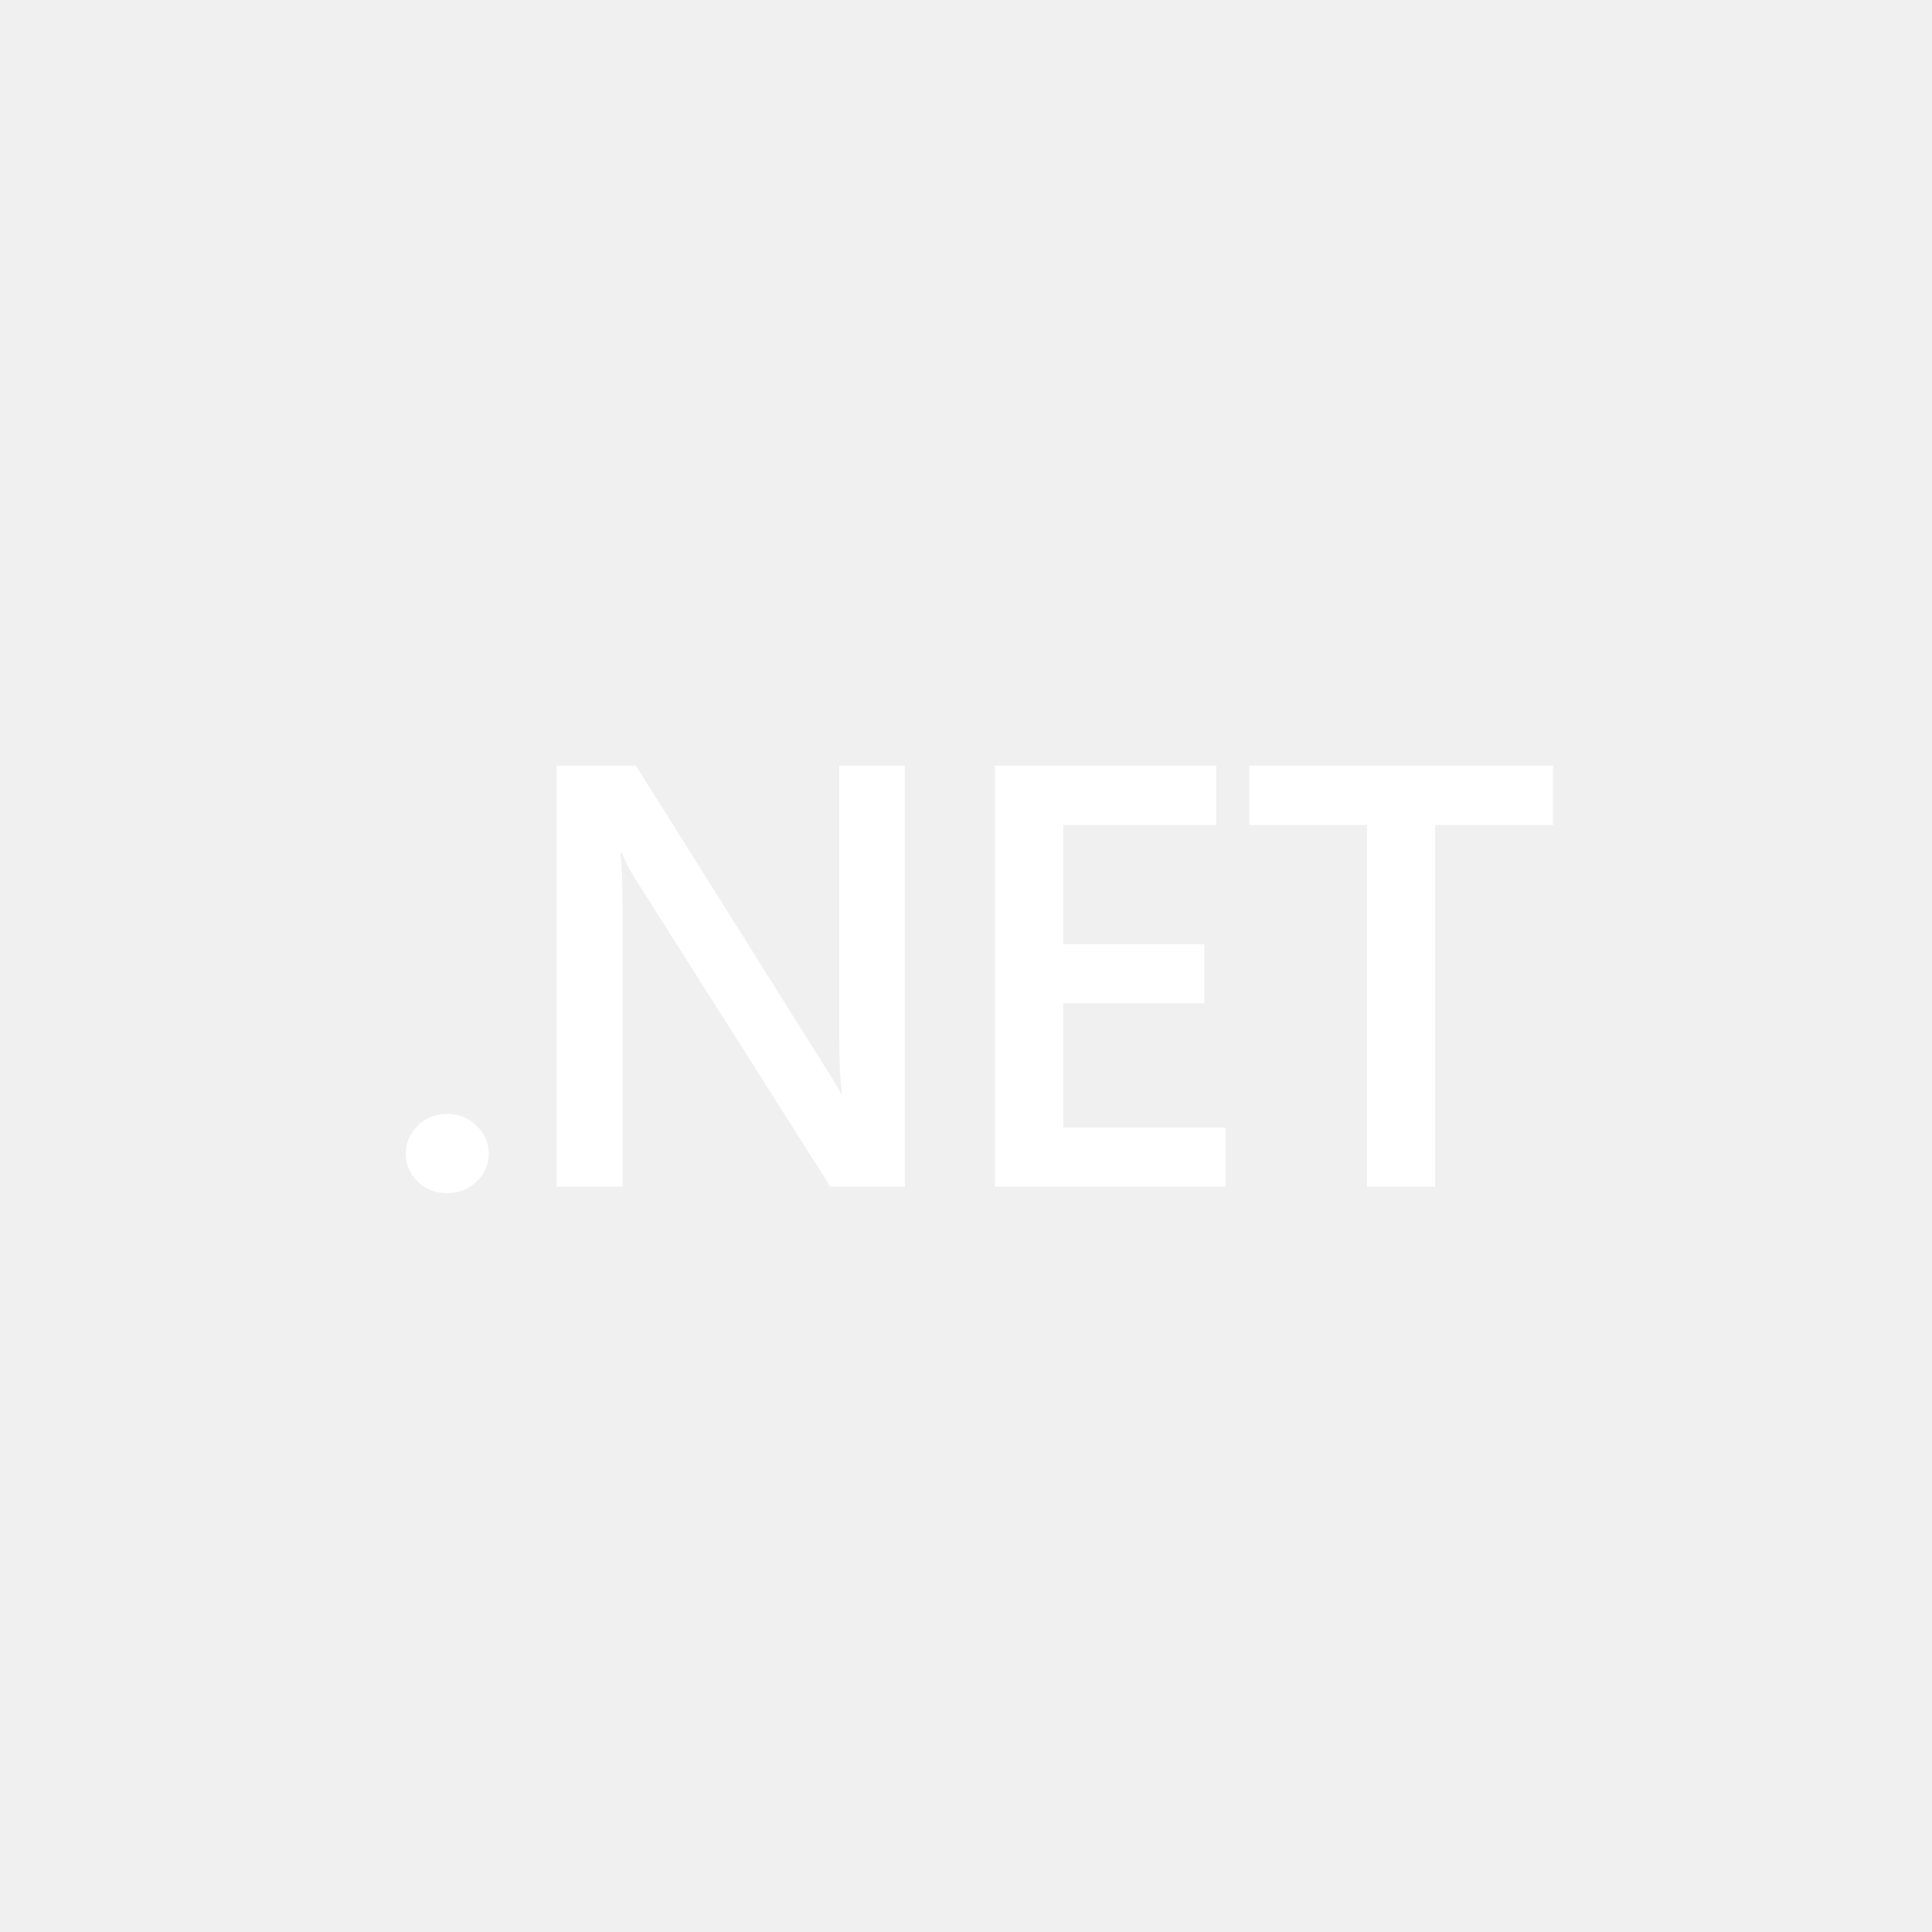
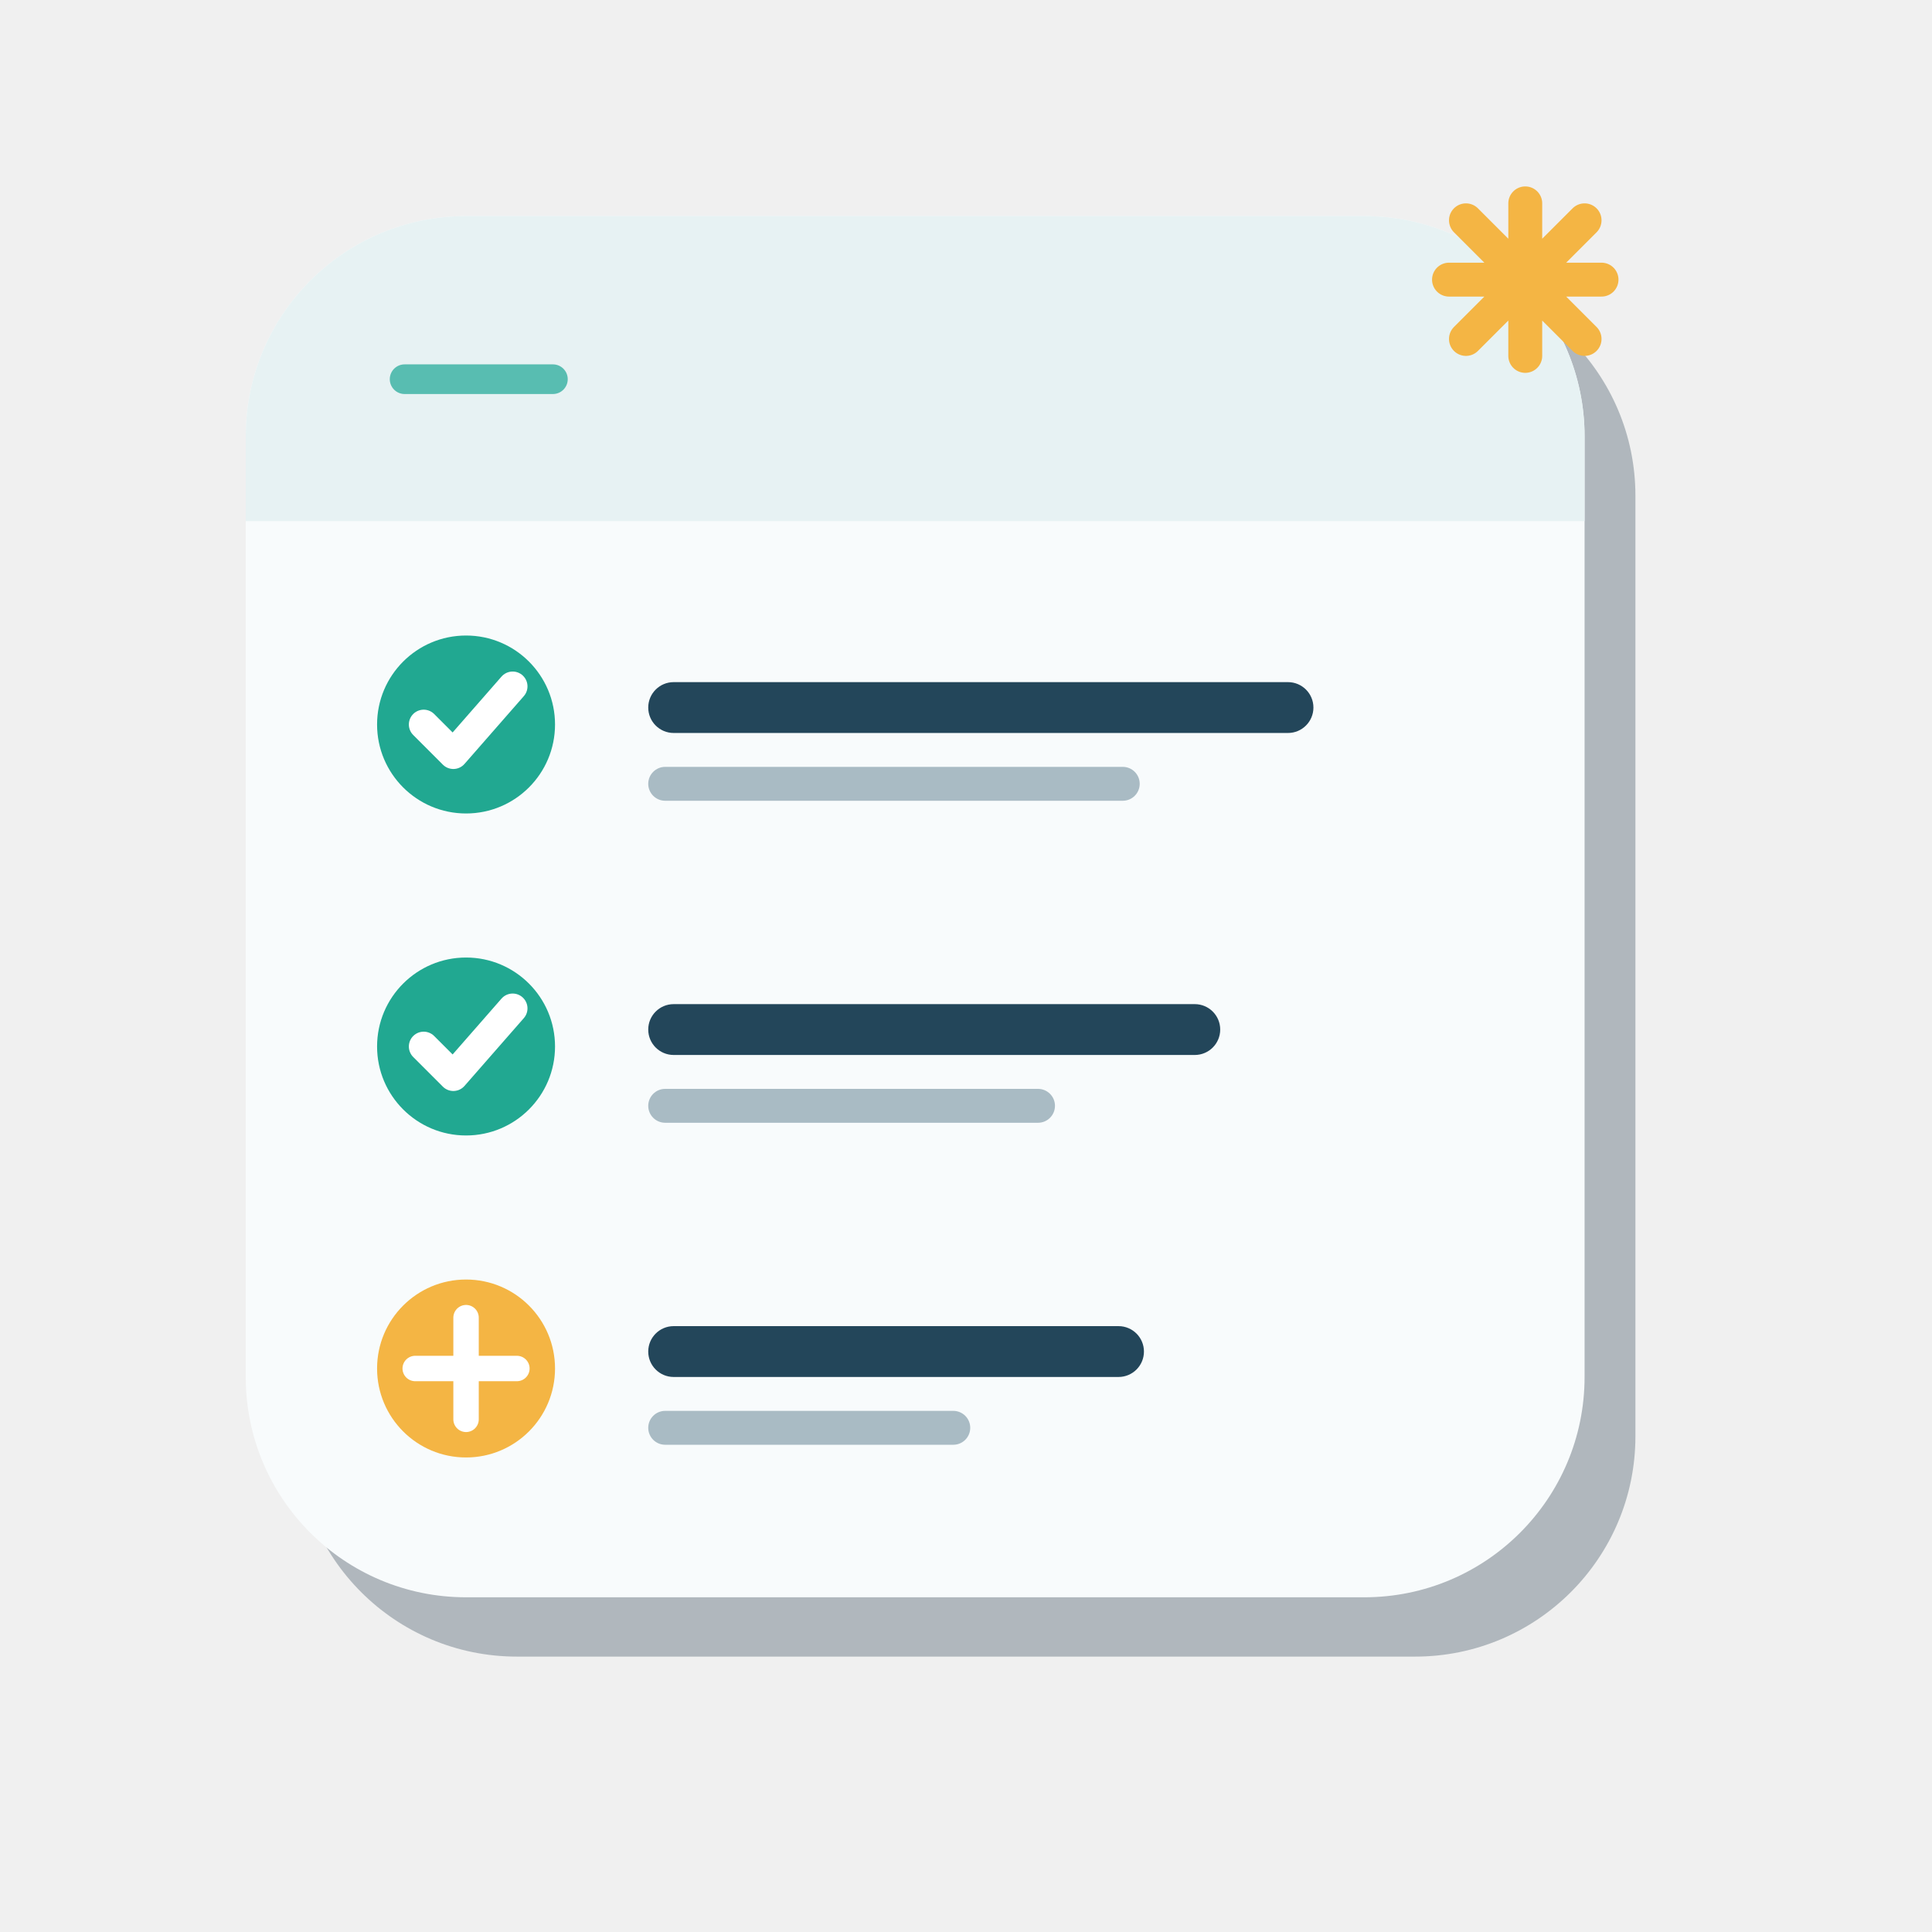
- <svg xmlns="http://www.w3.org/2000/svg" width="456" height="456" viewBox="0 0 456 456" version="1.1" xml:space="preserve" style="fill-rule:evenodd;clip-rule:evenodd;stroke-linejoin:round;stroke-miterlimit:2;">
-   <path d="m 105.5,281.609 c -2.703,0 -5.001,-0.9 -6.893,-2.702 -1.892,-1.848 -2.838,-4.042 -2.838,-6.582 0,-2.587 0.946,-4.804 2.838,-6.652 1.892,-1.848 4.19,-2.772 6.893,-2.772 2.748,0 5.068,0.924 6.96,2.772 1.937,1.848 2.906,4.064 2.906,6.652 0,2.54 -0.968,4.734 -2.906,6.582 -1.892,1.802 -4.212,2.702 -6.96,2.702 z" style="fill:#ffffff;fill-rule:nonzero;stroke-width:0.838" />
-   <path d="M 213.561,280.084 H 195.99 L 149.7,207.054 c -1.171,-1.848 -2.14,-3.765 -2.906,-5.751 h -0.406 c 0.361,2.125 0.541,6.675 0.541,13.65 v 65.132 h -15.543 v -99.36 h 18.719 l 44.737,71.298 c 1.892,2.957 3.109,4.989 3.649,6.098 h 0.27 c -0.45,-2.632 -0.676,-7.09 -0.676,-13.373 v -64.023 h 15.476 z" style="fill:#ffffff;fill-rule:nonzero;stroke-width:0.838" />
-   <path d="m 289.251,280.084 h -54.401 v -99.36 h 52.238 v 13.997 h -36.154 v 28.131 h 33.316 v 13.927 h -33.316 v 29.378 h 38.316 z" style="fill:#ffffff;fill-rule:nonzero;stroke-width:0.838" />
-   <path d="M 366.565,194.721 H 338.722 v 85.363 h -16.084 v -85.363 h -27.775 v -13.997 h 71.701 z" style="fill:#ffffff;fill-rule:nonzero;stroke-width:0.838" />
+ <svg xmlns="http://www.w3.org/2000/svg" width="456" height="456" viewBox="0 0 456 456">
+   <rect x="70" y="65" width="316" height="326" rx="52" fill="#0B2538" opacity="0.28" />
+   <rect x="58" y="51" width="316" height="326" rx="52" fill="#F8FBFC" />
+   <path d="M58 103a52 52 0 0 1 52-52h212a52 52 0 0 1 52 52v20H58z" fill="#E7F2F3" />
+   <rect x="92" y="86" width="42" height="7" rx="3.5" fill="#58BDB1" />
+   <circle cx="110" cy="171" r="21" fill="#21A891" />
+   <path d="m100 171 7 7 14-16" fill="none" stroke="#FFFFFF" stroke-width="7" stroke-linecap="round" stroke-linejoin="round" />
+   <rect x="153" y="161" width="157" height="12" rx="6" fill="#23465A" />
+   <rect x="153" y="181" width="116" height="8" rx="4" fill="#A9BBC4" />
+   <circle cx="110" cy="247" r="21" fill="#21A891" />
+   <path d="m100 247 7 7 14-16" fill="none" stroke="#FFFFFF" stroke-width="7" stroke-linecap="round" stroke-linejoin="round" />
+   <rect x="153" y="237" width="135" height="12" rx="6" fill="#23465A" />
+   <rect x="153" y="257" width="96" height="8" rx="4" fill="#A9BBC4" />
+   <circle cx="110" cy="323" r="21" fill="#F4B544" />
+   <path d="M110 311v24M98 323h24" stroke="#FFFFFF" stroke-width="6" stroke-linecap="round" />
+   <rect x="153" y="313" width="117" height="12" rx="6" fill="#23465A" />
+   <rect x="153" y="333" width="76" height="8" rx="4" fill="#A9BBC4" />
+   <path d="M360 48v36M342 66h36M346 52l28 28M374 52l-28 28" stroke="#F4B544" stroke-width="8" stroke-linecap="round" />
</svg>
